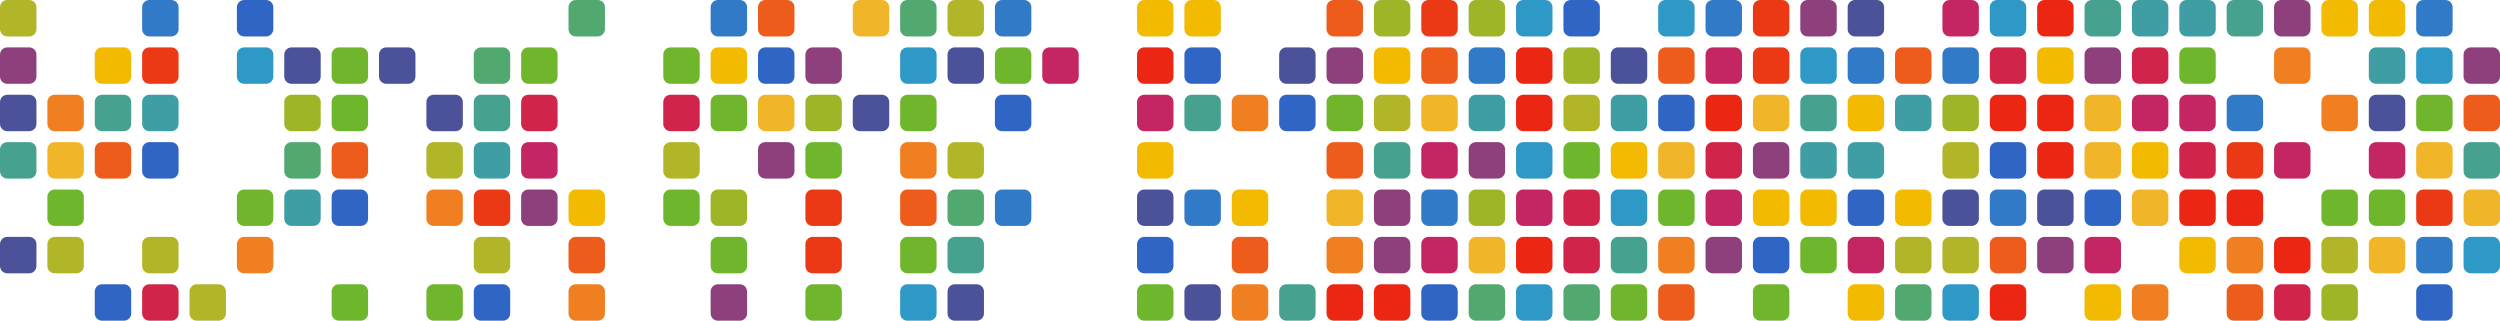
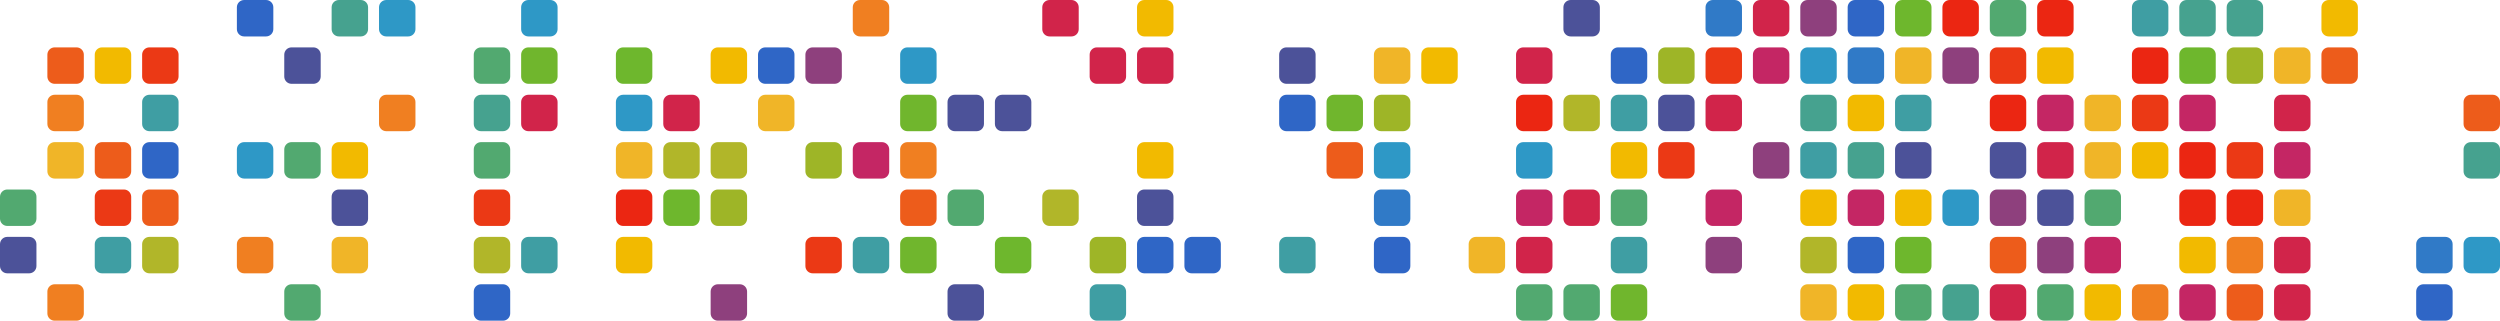
- <svg xmlns="http://www.w3.org/2000/svg" viewBox="0 0 686 88" width="686" height="88" role="img" aria-label="@f's Build-themed GitHub contribution graph">
+ <svg xmlns="http://www.w3.org/2000/svg" viewBox="0 0 686 88" width="686" height="88" role="img" aria-label="@leereilly's Build-themed GitHub contribution graph">
  <g shape-rendering="geometricPrecision">
-     <rect x="0" y="0" width="10" height="10" rx="2" ry="2" fill="#b1b629" />
-     <rect x="0" y="13" width="10" height="10" rx="2" ry="2" fill="#8e407d" />
-     <rect x="0" y="26" width="10" height="10" rx="2" ry="2" fill="#4c5299" />
-     <rect x="0" y="39" width="10" height="10" rx="2" ry="2" fill="#46a28f" />
+     <rect x="0" y="52" width="10" height="10" rx="2" ry="2" fill="#52a970" />
    <rect x="0" y="65" width="10" height="10" rx="2" ry="2" fill="#4c5299" />
+     <rect x="13" y="13" width="10" height="10" rx="2" ry="2" fill="#ed5c1b" />
    <rect x="13" y="26" width="10" height="10" rx="2" ry="2" fill="#f07f21" />
    <rect x="13" y="39" width="10" height="10" rx="2" ry="2" fill="#f0b528" />
-     <rect x="13" y="52" width="10" height="10" rx="2" ry="2" fill="#6eb72d" />
-     <rect x="13" y="65" width="10" height="10" rx="2" ry="2" fill="#b1b629" />
+     <rect x="13" y="78" width="10" height="10" rx="2" ry="2" fill="#f07f21" />
    <rect x="26" y="13" width="10" height="10" rx="2" ry="2" fill="#f2ba00" />
-     <rect x="26" y="26" width="10" height="10" rx="2" ry="2" fill="#46a28f" />
    <rect x="26" y="39" width="10" height="10" rx="2" ry="2" fill="#ed5c1b" />
-     <rect x="26" y="78" width="10" height="10" rx="2" ry="2" fill="#2f66c6" />
-     <rect x="39" y="0" width="10" height="10" rx="2" ry="2" fill="#307ac7" />
+     <rect x="26" y="52" width="10" height="10" rx="2" ry="2" fill="#eb3915" />
+     <rect x="26" y="65" width="10" height="10" rx="2" ry="2" fill="#3f9ea3" />
    <rect x="39" y="13" width="10" height="10" rx="2" ry="2" fill="#eb3915" />
    <rect x="39" y="26" width="10" height="10" rx="2" ry="2" fill="#3f9ea3" />
    <rect x="39" y="39" width="10" height="10" rx="2" ry="2" fill="#2f66c6" />
+     <rect x="39" y="52" width="10" height="10" rx="2" ry="2" fill="#ed5c1b" />
    <rect x="39" y="65" width="10" height="10" rx="2" ry="2" fill="#b1b629" />
-     <rect x="39" y="78" width="10" height="10" rx="2" ry="2" fill="#d1244a" />
-     <rect x="52" y="78" width="10" height="10" rx="2" ry="2" fill="#b1b629" />
    <rect x="65" y="0" width="10" height="10" rx="2" ry="2" fill="#2f66c6" />
-     <rect x="65" y="13" width="10" height="10" rx="2" ry="2" fill="#2e98c6" />
-     <rect x="65" y="52" width="10" height="10" rx="2" ry="2" fill="#70b62d" />
+     <rect x="65" y="39" width="10" height="10" rx="2" ry="2" fill="#2e98c6" />
    <rect x="65" y="65" width="10" height="10" rx="2" ry="2" fill="#f07f21" />
    <rect x="78" y="13" width="10" height="10" rx="2" ry="2" fill="#4c5299" />
-     <rect x="78" y="26" width="10" height="10" rx="2" ry="2" fill="#9eb527" />
    <rect x="78" y="39" width="10" height="10" rx="2" ry="2" fill="#52a970" />
-     <rect x="78" y="52" width="10" height="10" rx="2" ry="2" fill="#3f9ea3" />
-     <rect x="91" y="13" width="10" height="10" rx="2" ry="2" fill="#70b62d" />
-     <rect x="91" y="26" width="10" height="10" rx="2" ry="2" fill="#6eb72d" />
-     <rect x="91" y="39" width="10" height="10" rx="2" ry="2" fill="#ed5c1b" />
-     <rect x="91" y="52" width="10" height="10" rx="2" ry="2" fill="#2f66c6" />
-     <rect x="91" y="78" width="10" height="10" rx="2" ry="2" fill="#6eb72d" />
-     <rect x="104" y="13" width="10" height="10" rx="2" ry="2" fill="#4c5299" />
-     <rect x="117" y="26" width="10" height="10" rx="2" ry="2" fill="#4c5299" />
-     <rect x="117" y="39" width="10" height="10" rx="2" ry="2" fill="#b1b629" />
-     <rect x="117" y="52" width="10" height="10" rx="2" ry="2" fill="#f07f21" />
-     <rect x="117" y="78" width="10" height="10" rx="2" ry="2" fill="#70b62d" />
+     <rect x="78" y="78" width="10" height="10" rx="2" ry="2" fill="#52a970" />
+     <rect x="91" y="0" width="10" height="10" rx="2" ry="2" fill="#46a28f" />
+     <rect x="91" y="39" width="10" height="10" rx="2" ry="2" fill="#f2ba00" />
+     <rect x="91" y="52" width="10" height="10" rx="2" ry="2" fill="#4c5299" />
+     <rect x="91" y="65" width="10" height="10" rx="2" ry="2" fill="#f0b528" />
+     <rect x="104" y="0" width="10" height="10" rx="2" ry="2" fill="#2e98c6" />
+     <rect x="104" y="26" width="10" height="10" rx="2" ry="2" fill="#f07f21" />
    <rect x="130" y="13" width="10" height="10" rx="2" ry="2" fill="#52a970" />
    <rect x="130" y="26" width="10" height="10" rx="2" ry="2" fill="#46a28f" />
-     <rect x="130" y="39" width="10" height="10" rx="2" ry="2" fill="#3f9ea3" />
+     <rect x="130" y="39" width="10" height="10" rx="2" ry="2" fill="#52a970" />
    <rect x="130" y="52" width="10" height="10" rx="2" ry="2" fill="#eb3915" />
    <rect x="130" y="65" width="10" height="10" rx="2" ry="2" fill="#b1b629" />
    <rect x="130" y="78" width="10" height="10" rx="2" ry="2" fill="#2f66c6" />
+     <rect x="143" y="0" width="10" height="10" rx="2" ry="2" fill="#2e98c6" />
    <rect x="143" y="13" width="10" height="10" rx="2" ry="2" fill="#70b62d" />
    <rect x="143" y="26" width="10" height="10" rx="2" ry="2" fill="#d1244a" />
-     <rect x="143" y="39" width="10" height="10" rx="2" ry="2" fill="#c42664" />
-     <rect x="143" y="52" width="10" height="10" rx="2" ry="2" fill="#8e407d" />
-     <rect x="156" y="0" width="10" height="10" rx="2" ry="2" fill="#52a970" />
-     <rect x="156" y="52" width="10" height="10" rx="2" ry="2" fill="#f2ba00" />
-     <rect x="156" y="65" width="10" height="10" rx="2" ry="2" fill="#ed5c1b" />
-     <rect x="156" y="78" width="10" height="10" rx="2" ry="2" fill="#f07f21" />
-     <rect x="182" y="13" width="10" height="10" rx="2" ry="2" fill="#70b62d" />
+     <rect x="143" y="65" width="10" height="10" rx="2" ry="2" fill="#3f9ea3" />
+     <rect x="169" y="13" width="10" height="10" rx="2" ry="2" fill="#6eb72d" />
+     <rect x="169" y="26" width="10" height="10" rx="2" ry="2" fill="#2e98c6" />
+     <rect x="169" y="39" width="10" height="10" rx="2" ry="2" fill="#f0b528" />
+     <rect x="169" y="52" width="10" height="10" rx="2" ry="2" fill="#eb2612" />
+     <rect x="169" y="65" width="10" height="10" rx="2" ry="2" fill="#f2ba00" />
    <rect x="182" y="26" width="10" height="10" rx="2" ry="2" fill="#d1244a" />
    <rect x="182" y="39" width="10" height="10" rx="2" ry="2" fill="#b1b629" />
    <rect x="182" y="52" width="10" height="10" rx="2" ry="2" fill="#6eb72d" />
-     <rect x="195" y="0" width="10" height="10" rx="2" ry="2" fill="#307ac7" />
    <rect x="195" y="13" width="10" height="10" rx="2" ry="2" fill="#f2ba00" />
-     <rect x="195" y="26" width="10" height="10" rx="2" ry="2" fill="#70b62d" />
+     <rect x="195" y="39" width="10" height="10" rx="2" ry="2" fill="#b1b629" />
    <rect x="195" y="52" width="10" height="10" rx="2" ry="2" fill="#9eb527" />
-     <rect x="195" y="65" width="10" height="10" rx="2" ry="2" fill="#70b62d" />
    <rect x="195" y="78" width="10" height="10" rx="2" ry="2" fill="#8e407d" />
-     <rect x="208" y="0" width="10" height="10" rx="2" ry="2" fill="#ed5c1b" />
    <rect x="208" y="13" width="10" height="10" rx="2" ry="2" fill="#2f66c6" />
    <rect x="208" y="26" width="10" height="10" rx="2" ry="2" fill="#f0b528" />
-     <rect x="208" y="39" width="10" height="10" rx="2" ry="2" fill="#8e407d" />
    <rect x="221" y="13" width="10" height="10" rx="2" ry="2" fill="#8e407d" />
-     <rect x="221" y="26" width="10" height="10" rx="2" ry="2" fill="#9eb527" />
-     <rect x="221" y="39" width="10" height="10" rx="2" ry="2" fill="#70b62d" />
-     <rect x="221" y="52" width="10" height="10" rx="2" ry="2" fill="#eb3915" />
+     <rect x="221" y="39" width="10" height="10" rx="2" ry="2" fill="#9eb527" />
    <rect x="221" y="65" width="10" height="10" rx="2" ry="2" fill="#eb3915" />
-     <rect x="221" y="78" width="10" height="10" rx="2" ry="2" fill="#70b62d" />
-     <rect x="234" y="0" width="10" height="10" rx="2" ry="2" fill="#f0b528" />
-     <rect x="234" y="26" width="10" height="10" rx="2" ry="2" fill="#4c5299" />
-     <rect x="247" y="0" width="10" height="10" rx="2" ry="2" fill="#52a970" />
+     <rect x="234" y="0" width="10" height="10" rx="2" ry="2" fill="#f07f21" />
+     <rect x="234" y="39" width="10" height="10" rx="2" ry="2" fill="#c42664" />
+     <rect x="234" y="65" width="10" height="10" rx="2" ry="2" fill="#3f9ea3" />
    <rect x="247" y="13" width="10" height="10" rx="2" ry="2" fill="#2e98c6" />
    <rect x="247" y="26" width="10" height="10" rx="2" ry="2" fill="#70b62d" />
    <rect x="247" y="39" width="10" height="10" rx="2" ry="2" fill="#f07f21" />
    <rect x="247" y="52" width="10" height="10" rx="2" ry="2" fill="#ed5c1b" />
    <rect x="247" y="65" width="10" height="10" rx="2" ry="2" fill="#70b62d" />
-     <rect x="247" y="78" width="10" height="10" rx="2" ry="2" fill="#2e98c6" />
-     <rect x="260" y="0" width="10" height="10" rx="2" ry="2" fill="#b1b629" />
-     <rect x="260" y="13" width="10" height="10" rx="2" ry="2" fill="#4c5299" />
-     <rect x="260" y="39" width="10" height="10" rx="2" ry="2" fill="#b1b629" />
+     <rect x="260" y="26" width="10" height="10" rx="2" ry="2" fill="#4c5299" />
    <rect x="260" y="52" width="10" height="10" rx="2" ry="2" fill="#52a970" />
-     <rect x="260" y="65" width="10" height="10" rx="2" ry="2" fill="#46a28f" />
    <rect x="260" y="78" width="10" height="10" rx="2" ry="2" fill="#4c5299" />
-     <rect x="273" y="0" width="10" height="10" rx="2" ry="2" fill="#307ac7" />
-     <rect x="273" y="13" width="10" height="10" rx="2" ry="2" fill="#6eb72d" />
-     <rect x="273" y="26" width="10" height="10" rx="2" ry="2" fill="#2f66c6" />
-     <rect x="273" y="52" width="10" height="10" rx="2" ry="2" fill="#307ac7" />
-     <rect x="286" y="13" width="10" height="10" rx="2" ry="2" fill="#c42664" />
+     <rect x="273" y="26" width="10" height="10" rx="2" ry="2" fill="#4c5299" />
+     <rect x="273" y="65" width="10" height="10" rx="2" ry="2" fill="#6eb72d" />
+     <rect x="286" y="0" width="10" height="10" rx="2" ry="2" fill="#d1244a" />
+     <rect x="286" y="52" width="10" height="10" rx="2" ry="2" fill="#b1b629" />
+     <rect x="299" y="13" width="10" height="10" rx="2" ry="2" fill="#d1244a" />
+     <rect x="299" y="65" width="10" height="10" rx="2" ry="2" fill="#9eb527" />
+     <rect x="299" y="78" width="10" height="10" rx="2" ry="2" fill="#3f9ea3" />
    <rect x="312" y="0" width="10" height="10" rx="2" ry="2" fill="#f2ba00" />
-     <rect x="312" y="13" width="10" height="10" rx="2" ry="2" fill="#eb2612" />
-     <rect x="312" y="26" width="10" height="10" rx="2" ry="2" fill="#c42664" />
+     <rect x="312" y="13" width="10" height="10" rx="2" ry="2" fill="#d1244a" />
    <rect x="312" y="39" width="10" height="10" rx="2" ry="2" fill="#f2ba00" />
    <rect x="312" y="52" width="10" height="10" rx="2" ry="2" fill="#4c5299" />
    <rect x="312" y="65" width="10" height="10" rx="2" ry="2" fill="#2f66c6" />
-     <rect x="312" y="78" width="10" height="10" rx="2" ry="2" fill="#6eb72d" />
-     <rect x="325" y="0" width="10" height="10" rx="2" ry="2" fill="#f2ba00" />
-     <rect x="325" y="13" width="10" height="10" rx="2" ry="2" fill="#2f66c6" />
-     <rect x="325" y="26" width="10" height="10" rx="2" ry="2" fill="#46a28f" />
-     <rect x="325" y="52" width="10" height="10" rx="2" ry="2" fill="#307ac7" />
-     <rect x="325" y="78" width="10" height="10" rx="2" ry="2" fill="#4c5299" />
-     <rect x="338" y="26" width="10" height="10" rx="2" ry="2" fill="#f07f21" />
-     <rect x="338" y="52" width="10" height="10" rx="2" ry="2" fill="#f2ba00" />
-     <rect x="338" y="65" width="10" height="10" rx="2" ry="2" fill="#ed5c1b" />
-     <rect x="338" y="78" width="10" height="10" rx="2" ry="2" fill="#f07f21" />
+     <rect x="325" y="65" width="10" height="10" rx="2" ry="2" fill="#2f66c6" />
    <rect x="351" y="13" width="10" height="10" rx="2" ry="2" fill="#4c5299" />
    <rect x="351" y="26" width="10" height="10" rx="2" ry="2" fill="#2f66c6" />
-     <rect x="351" y="78" width="10" height="10" rx="2" ry="2" fill="#46a28f" />
-     <rect x="364" y="0" width="10" height="10" rx="2" ry="2" fill="#ed5c1b" />
-     <rect x="364" y="13" width="10" height="10" rx="2" ry="2" fill="#8e407d" />
+     <rect x="351" y="65" width="10" height="10" rx="2" ry="2" fill="#3f9ea3" />
    <rect x="364" y="26" width="10" height="10" rx="2" ry="2" fill="#70b62d" />
    <rect x="364" y="39" width="10" height="10" rx="2" ry="2" fill="#ed5c1b" />
-     <rect x="364" y="52" width="10" height="10" rx="2" ry="2" fill="#f0b528" />
-     <rect x="364" y="65" width="10" height="10" rx="2" ry="2" fill="#f07f21" />
-     <rect x="364" y="78" width="10" height="10" rx="2" ry="2" fill="#eb2612" />
-     <rect x="377" y="0" width="10" height="10" rx="2" ry="2" fill="#9eb527" />
-     <rect x="377" y="13" width="10" height="10" rx="2" ry="2" fill="#f2ba00" />
-     <rect x="377" y="26" width="10" height="10" rx="2" ry="2" fill="#b1b629" />
-     <rect x="377" y="39" width="10" height="10" rx="2" ry="2" fill="#46a28f" />
-     <rect x="377" y="52" width="10" height="10" rx="2" ry="2" fill="#8e407d" />
-     <rect x="377" y="65" width="10" height="10" rx="2" ry="2" fill="#8e407d" />
-     <rect x="377" y="78" width="10" height="10" rx="2" ry="2" fill="#eb2612" />
-     <rect x="390" y="0" width="10" height="10" rx="2" ry="2" fill="#eb3915" />
-     <rect x="390" y="13" width="10" height="10" rx="2" ry="2" fill="#ed5c1b" />
-     <rect x="390" y="26" width="10" height="10" rx="2" ry="2" fill="#f0b528" />
-     <rect x="390" y="39" width="10" height="10" rx="2" ry="2" fill="#c42664" />
-     <rect x="390" y="52" width="10" height="10" rx="2" ry="2" fill="#307ac7" />
-     <rect x="390" y="65" width="10" height="10" rx="2" ry="2" fill="#c42664" />
-     <rect x="390" y="78" width="10" height="10" rx="2" ry="2" fill="#2f66c6" />
-     <rect x="403" y="0" width="10" height="10" rx="2" ry="2" fill="#9eb527" />
-     <rect x="403" y="13" width="10" height="10" rx="2" ry="2" fill="#307ac7" />
-     <rect x="403" y="26" width="10" height="10" rx="2" ry="2" fill="#3f9ea3" />
-     <rect x="403" y="39" width="10" height="10" rx="2" ry="2" fill="#8e407d" />
-     <rect x="403" y="52" width="10" height="10" rx="2" ry="2" fill="#9eb527" />
+     <rect x="377" y="13" width="10" height="10" rx="2" ry="2" fill="#f0b528" />
+     <rect x="377" y="26" width="10" height="10" rx="2" ry="2" fill="#9eb527" />
+     <rect x="377" y="39" width="10" height="10" rx="2" ry="2" fill="#2e98c6" />
+     <rect x="377" y="52" width="10" height="10" rx="2" ry="2" fill="#307ac7" />
+     <rect x="377" y="65" width="10" height="10" rx="2" ry="2" fill="#2f66c6" />
+     <rect x="390" y="13" width="10" height="10" rx="2" ry="2" fill="#f2ba00" />
    <rect x="403" y="65" width="10" height="10" rx="2" ry="2" fill="#f0b528" />
-     <rect x="403" y="78" width="10" height="10" rx="2" ry="2" fill="#52a970" />
-     <rect x="416" y="0" width="10" height="10" rx="2" ry="2" fill="#2e98c6" />
-     <rect x="416" y="13" width="10" height="10" rx="2" ry="2" fill="#eb2612" />
+     <rect x="416" y="13" width="10" height="10" rx="2" ry="2" fill="#d1244a" />
    <rect x="416" y="26" width="10" height="10" rx="2" ry="2" fill="#eb2612" />
    <rect x="416" y="39" width="10" height="10" rx="2" ry="2" fill="#2e98c6" />
    <rect x="416" y="52" width="10" height="10" rx="2" ry="2" fill="#c42664" />
-     <rect x="416" y="65" width="10" height="10" rx="2" ry="2" fill="#eb2612" />
-     <rect x="416" y="78" width="10" height="10" rx="2" ry="2" fill="#2e98c6" />
-     <rect x="429" y="0" width="10" height="10" rx="2" ry="2" fill="#2f66c6" />
-     <rect x="429" y="13" width="10" height="10" rx="2" ry="2" fill="#9eb527" />
+     <rect x="416" y="65" width="10" height="10" rx="2" ry="2" fill="#d1244a" />
+     <rect x="416" y="78" width="10" height="10" rx="2" ry="2" fill="#52a970" />
+     <rect x="429" y="0" width="10" height="10" rx="2" ry="2" fill="#4c5299" />
    <rect x="429" y="26" width="10" height="10" rx="2" ry="2" fill="#b1b629" />
-     <rect x="429" y="39" width="10" height="10" rx="2" ry="2" fill="#6eb72d" />
    <rect x="429" y="52" width="10" height="10" rx="2" ry="2" fill="#d1244a" />
-     <rect x="429" y="65" width="10" height="10" rx="2" ry="2" fill="#d1244a" />
    <rect x="429" y="78" width="10" height="10" rx="2" ry="2" fill="#52a970" />
-     <rect x="442" y="13" width="10" height="10" rx="2" ry="2" fill="#4c5299" />
+     <rect x="442" y="13" width="10" height="10" rx="2" ry="2" fill="#2f66c6" />
    <rect x="442" y="26" width="10" height="10" rx="2" ry="2" fill="#3f9ea3" />
    <rect x="442" y="39" width="10" height="10" rx="2" ry="2" fill="#f2ba00" />
-     <rect x="442" y="52" width="10" height="10" rx="2" ry="2" fill="#2e98c6" />
-     <rect x="442" y="65" width="10" height="10" rx="2" ry="2" fill="#46a28f" />
+     <rect x="442" y="52" width="10" height="10" rx="2" ry="2" fill="#52a970" />
+     <rect x="442" y="65" width="10" height="10" rx="2" ry="2" fill="#3f9ea3" />
    <rect x="442" y="78" width="10" height="10" rx="2" ry="2" fill="#70b62d" />
-     <rect x="455" y="0" width="10" height="10" rx="2" ry="2" fill="#2e98c6" />
-     <rect x="455" y="13" width="10" height="10" rx="2" ry="2" fill="#ed5c1b" />
-     <rect x="455" y="26" width="10" height="10" rx="2" ry="2" fill="#2f66c6" />
-     <rect x="455" y="39" width="10" height="10" rx="2" ry="2" fill="#f0b528" />
-     <rect x="455" y="52" width="10" height="10" rx="2" ry="2" fill="#6eb72d" />
-     <rect x="455" y="65" width="10" height="10" rx="2" ry="2" fill="#f07f21" />
-     <rect x="455" y="78" width="10" height="10" rx="2" ry="2" fill="#ed5c1b" />
+     <rect x="455" y="13" width="10" height="10" rx="2" ry="2" fill="#9eb527" />
+     <rect x="455" y="26" width="10" height="10" rx="2" ry="2" fill="#4c5299" />
+     <rect x="455" y="39" width="10" height="10" rx="2" ry="2" fill="#eb3915" />
    <rect x="468" y="0" width="10" height="10" rx="2" ry="2" fill="#307ac7" />
-     <rect x="468" y="13" width="10" height="10" rx="2" ry="2" fill="#c42664" />
-     <rect x="468" y="26" width="10" height="10" rx="2" ry="2" fill="#eb2612" />
-     <rect x="468" y="39" width="10" height="10" rx="2" ry="2" fill="#d1244a" />
+     <rect x="468" y="13" width="10" height="10" rx="2" ry="2" fill="#eb3915" />
+     <rect x="468" y="26" width="10" height="10" rx="2" ry="2" fill="#d1244a" />
    <rect x="468" y="52" width="10" height="10" rx="2" ry="2" fill="#c42664" />
    <rect x="468" y="65" width="10" height="10" rx="2" ry="2" fill="#8e407d" />
-     <rect x="481" y="0" width="10" height="10" rx="2" ry="2" fill="#eb3915" />
-     <rect x="481" y="13" width="10" height="10" rx="2" ry="2" fill="#eb3915" />
-     <rect x="481" y="26" width="10" height="10" rx="2" ry="2" fill="#f0b528" />
+     <rect x="481" y="0" width="10" height="10" rx="2" ry="2" fill="#d1244a" />
+     <rect x="481" y="13" width="10" height="10" rx="2" ry="2" fill="#c42664" />
    <rect x="481" y="39" width="10" height="10" rx="2" ry="2" fill="#8e407d" />
-     <rect x="481" y="52" width="10" height="10" rx="2" ry="2" fill="#f2ba00" />
-     <rect x="481" y="65" width="10" height="10" rx="2" ry="2" fill="#2f66c6" />
-     <rect x="481" y="78" width="10" height="10" rx="2" ry="2" fill="#70b62d" />
    <rect x="494" y="0" width="10" height="10" rx="2" ry="2" fill="#8e407d" />
    <rect x="494" y="13" width="10" height="10" rx="2" ry="2" fill="#2e98c6" />
    <rect x="494" y="26" width="10" height="10" rx="2" ry="2" fill="#46a28f" />
    <rect x="494" y="39" width="10" height="10" rx="2" ry="2" fill="#3f9ea3" />
    <rect x="494" y="52" width="10" height="10" rx="2" ry="2" fill="#f2ba00" />
-     <rect x="494" y="65" width="10" height="10" rx="2" ry="2" fill="#6eb72d" />
-     <rect x="507" y="0" width="10" height="10" rx="2" ry="2" fill="#4c5299" />
+     <rect x="494" y="65" width="10" height="10" rx="2" ry="2" fill="#b1b629" />
+     <rect x="494" y="78" width="10" height="10" rx="2" ry="2" fill="#f0b528" />
+     <rect x="507" y="0" width="10" height="10" rx="2" ry="2" fill="#2f66c6" />
    <rect x="507" y="13" width="10" height="10" rx="2" ry="2" fill="#307ac7" />
    <rect x="507" y="26" width="10" height="10" rx="2" ry="2" fill="#f2ba00" />
-     <rect x="507" y="39" width="10" height="10" rx="2" ry="2" fill="#3f9ea3" />
-     <rect x="507" y="52" width="10" height="10" rx="2" ry="2" fill="#2f66c6" />
-     <rect x="507" y="65" width="10" height="10" rx="2" ry="2" fill="#c42664" />
+     <rect x="507" y="39" width="10" height="10" rx="2" ry="2" fill="#46a28f" />
+     <rect x="507" y="52" width="10" height="10" rx="2" ry="2" fill="#c42664" />
+     <rect x="507" y="65" width="10" height="10" rx="2" ry="2" fill="#2f66c6" />
    <rect x="507" y="78" width="10" height="10" rx="2" ry="2" fill="#f2ba00" />
-     <rect x="520" y="13" width="10" height="10" rx="2" ry="2" fill="#ed5c1b" />
+     <rect x="520" y="0" width="10" height="10" rx="2" ry="2" fill="#6eb72d" />
+     <rect x="520" y="13" width="10" height="10" rx="2" ry="2" fill="#f0b528" />
    <rect x="520" y="26" width="10" height="10" rx="2" ry="2" fill="#3f9ea3" />
+     <rect x="520" y="39" width="10" height="10" rx="2" ry="2" fill="#4c5299" />
    <rect x="520" y="52" width="10" height="10" rx="2" ry="2" fill="#f2ba00" />
-     <rect x="520" y="65" width="10" height="10" rx="2" ry="2" fill="#b1b629" />
+     <rect x="520" y="65" width="10" height="10" rx="2" ry="2" fill="#6eb72d" />
    <rect x="520" y="78" width="10" height="10" rx="2" ry="2" fill="#52a970" />
-     <rect x="533" y="0" width="10" height="10" rx="2" ry="2" fill="#c42664" />
-     <rect x="533" y="13" width="10" height="10" rx="2" ry="2" fill="#307ac7" />
-     <rect x="533" y="26" width="10" height="10" rx="2" ry="2" fill="#9eb527" />
-     <rect x="533" y="39" width="10" height="10" rx="2" ry="2" fill="#b1b629" />
-     <rect x="533" y="52" width="10" height="10" rx="2" ry="2" fill="#4c5299" />
-     <rect x="533" y="65" width="10" height="10" rx="2" ry="2" fill="#b1b629" />
-     <rect x="533" y="78" width="10" height="10" rx="2" ry="2" fill="#2e98c6" />
-     <rect x="546" y="0" width="10" height="10" rx="2" ry="2" fill="#2e98c6" />
-     <rect x="546" y="13" width="10" height="10" rx="2" ry="2" fill="#d1244a" />
+     <rect x="533" y="0" width="10" height="10" rx="2" ry="2" fill="#eb2612" />
+     <rect x="533" y="13" width="10" height="10" rx="2" ry="2" fill="#8e407d" />
+     <rect x="533" y="52" width="10" height="10" rx="2" ry="2" fill="#2e98c6" />
+     <rect x="533" y="78" width="10" height="10" rx="2" ry="2" fill="#46a28f" />
+     <rect x="546" y="0" width="10" height="10" rx="2" ry="2" fill="#52a970" />
+     <rect x="546" y="13" width="10" height="10" rx="2" ry="2" fill="#eb3915" />
    <rect x="546" y="26" width="10" height="10" rx="2" ry="2" fill="#eb2612" />
-     <rect x="546" y="39" width="10" height="10" rx="2" ry="2" fill="#2f66c6" />
-     <rect x="546" y="52" width="10" height="10" rx="2" ry="2" fill="#307ac7" />
+     <rect x="546" y="39" width="10" height="10" rx="2" ry="2" fill="#4c5299" />
+     <rect x="546" y="52" width="10" height="10" rx="2" ry="2" fill="#8e407d" />
    <rect x="546" y="65" width="10" height="10" rx="2" ry="2" fill="#ed5c1b" />
-     <rect x="546" y="78" width="10" height="10" rx="2" ry="2" fill="#eb2612" />
+     <rect x="546" y="78" width="10" height="10" rx="2" ry="2" fill="#d1244a" />
    <rect x="559" y="0" width="10" height="10" rx="2" ry="2" fill="#eb2612" />
    <rect x="559" y="13" width="10" height="10" rx="2" ry="2" fill="#f2ba00" />
-     <rect x="559" y="26" width="10" height="10" rx="2" ry="2" fill="#eb2612" />
-     <rect x="559" y="39" width="10" height="10" rx="2" ry="2" fill="#eb2612" />
+     <rect x="559" y="26" width="10" height="10" rx="2" ry="2" fill="#c42664" />
+     <rect x="559" y="39" width="10" height="10" rx="2" ry="2" fill="#d1244a" />
    <rect x="559" y="52" width="10" height="10" rx="2" ry="2" fill="#4c5299" />
    <rect x="559" y="65" width="10" height="10" rx="2" ry="2" fill="#8e407d" />
-     <rect x="572" y="0" width="10" height="10" rx="2" ry="2" fill="#46a28f" />
-     <rect x="572" y="13" width="10" height="10" rx="2" ry="2" fill="#8e407d" />
+     <rect x="559" y="78" width="10" height="10" rx="2" ry="2" fill="#52a970" />
    <rect x="572" y="26" width="10" height="10" rx="2" ry="2" fill="#f0b528" />
    <rect x="572" y="39" width="10" height="10" rx="2" ry="2" fill="#f0b528" />
-     <rect x="572" y="52" width="10" height="10" rx="2" ry="2" fill="#2f66c6" />
+     <rect x="572" y="52" width="10" height="10" rx="2" ry="2" fill="#52a970" />
    <rect x="572" y="65" width="10" height="10" rx="2" ry="2" fill="#c42664" />
    <rect x="572" y="78" width="10" height="10" rx="2" ry="2" fill="#f2ba00" />
    <rect x="585" y="0" width="10" height="10" rx="2" ry="2" fill="#3f9ea3" />
-     <rect x="585" y="13" width="10" height="10" rx="2" ry="2" fill="#d1244a" />
-     <rect x="585" y="26" width="10" height="10" rx="2" ry="2" fill="#c42664" />
+     <rect x="585" y="13" width="10" height="10" rx="2" ry="2" fill="#eb2612" />
+     <rect x="585" y="26" width="10" height="10" rx="2" ry="2" fill="#eb3915" />
    <rect x="585" y="39" width="10" height="10" rx="2" ry="2" fill="#f2ba00" />
-     <rect x="585" y="52" width="10" height="10" rx="2" ry="2" fill="#f0b528" />
    <rect x="585" y="78" width="10" height="10" rx="2" ry="2" fill="#f07f21" />
-     <rect x="598" y="0" width="10" height="10" rx="2" ry="2" fill="#3f9ea3" />
+     <rect x="598" y="0" width="10" height="10" rx="2" ry="2" fill="#46a28f" />
    <rect x="598" y="13" width="10" height="10" rx="2" ry="2" fill="#6eb72d" />
    <rect x="598" y="26" width="10" height="10" rx="2" ry="2" fill="#c42664" />
-     <rect x="598" y="39" width="10" height="10" rx="2" ry="2" fill="#d1244a" />
+     <rect x="598" y="39" width="10" height="10" rx="2" ry="2" fill="#eb2612" />
    <rect x="598" y="52" width="10" height="10" rx="2" ry="2" fill="#eb2612" />
    <rect x="598" y="65" width="10" height="10" rx="2" ry="2" fill="#f2ba00" />
+     <rect x="598" y="78" width="10" height="10" rx="2" ry="2" fill="#c42664" />
    <rect x="611" y="0" width="10" height="10" rx="2" ry="2" fill="#46a28f" />
-     <rect x="611" y="26" width="10" height="10" rx="2" ry="2" fill="#307ac7" />
+     <rect x="611" y="13" width="10" height="10" rx="2" ry="2" fill="#9eb527" />
    <rect x="611" y="39" width="10" height="10" rx="2" ry="2" fill="#eb3915" />
    <rect x="611" y="52" width="10" height="10" rx="2" ry="2" fill="#eb2612" />
    <rect x="611" y="65" width="10" height="10" rx="2" ry="2" fill="#f07f21" />
    <rect x="611" y="78" width="10" height="10" rx="2" ry="2" fill="#ed5c1b" />
-     <rect x="624" y="0" width="10" height="10" rx="2" ry="2" fill="#8e407d" />
-     <rect x="624" y="13" width="10" height="10" rx="2" ry="2" fill="#f07f21" />
+     <rect x="624" y="13" width="10" height="10" rx="2" ry="2" fill="#f0b528" />
+     <rect x="624" y="26" width="10" height="10" rx="2" ry="2" fill="#d1244a" />
    <rect x="624" y="39" width="10" height="10" rx="2" ry="2" fill="#c42664" />
-     <rect x="624" y="65" width="10" height="10" rx="2" ry="2" fill="#eb2612" />
+     <rect x="624" y="52" width="10" height="10" rx="2" ry="2" fill="#f0b528" />
+     <rect x="624" y="65" width="10" height="10" rx="2" ry="2" fill="#d1244a" />
    <rect x="624" y="78" width="10" height="10" rx="2" ry="2" fill="#d1244a" />
    <rect x="637" y="0" width="10" height="10" rx="2" ry="2" fill="#f2ba00" />
-     <rect x="637" y="26" width="10" height="10" rx="2" ry="2" fill="#f07f21" />
-     <rect x="637" y="52" width="10" height="10" rx="2" ry="2" fill="#6eb72d" />
-     <rect x="637" y="65" width="10" height="10" rx="2" ry="2" fill="#b1b629" />
-     <rect x="637" y="78" width="10" height="10" rx="2" ry="2" fill="#9eb527" />
-     <rect x="650" y="0" width="10" height="10" rx="2" ry="2" fill="#f2ba00" />
-     <rect x="650" y="13" width="10" height="10" rx="2" ry="2" fill="#3f9ea3" />
-     <rect x="650" y="26" width="10" height="10" rx="2" ry="2" fill="#4c5299" />
-     <rect x="650" y="39" width="10" height="10" rx="2" ry="2" fill="#c42664" />
-     <rect x="650" y="52" width="10" height="10" rx="2" ry="2" fill="#6eb72d" />
-     <rect x="650" y="65" width="10" height="10" rx="2" ry="2" fill="#f0b528" />
-     <rect x="663" y="0" width="10" height="10" rx="2" ry="2" fill="#307ac7" />
-     <rect x="663" y="13" width="10" height="10" rx="2" ry="2" fill="#2e98c6" />
-     <rect x="663" y="26" width="10" height="10" rx="2" ry="2" fill="#70b62d" />
-     <rect x="663" y="39" width="10" height="10" rx="2" ry="2" fill="#f0b528" />
-     <rect x="663" y="52" width="10" height="10" rx="2" ry="2" fill="#eb3915" />
+     <rect x="637" y="13" width="10" height="10" rx="2" ry="2" fill="#ed5c1b" />
    <rect x="663" y="65" width="10" height="10" rx="2" ry="2" fill="#307ac7" />
    <rect x="663" y="78" width="10" height="10" rx="2" ry="2" fill="#2f66c6" />
-     <rect x="676" y="13" width="10" height="10" rx="2" ry="2" fill="#8e407d" />
    <rect x="676" y="26" width="10" height="10" rx="2" ry="2" fill="#ed5c1b" />
    <rect x="676" y="39" width="10" height="10" rx="2" ry="2" fill="#46a28f" />
-     <rect x="676" y="52" width="10" height="10" rx="2" ry="2" fill="#f0b528" />
    <rect x="676" y="65" width="10" height="10" rx="2" ry="2" fill="#2e98c6" />
  </g>
</svg>
